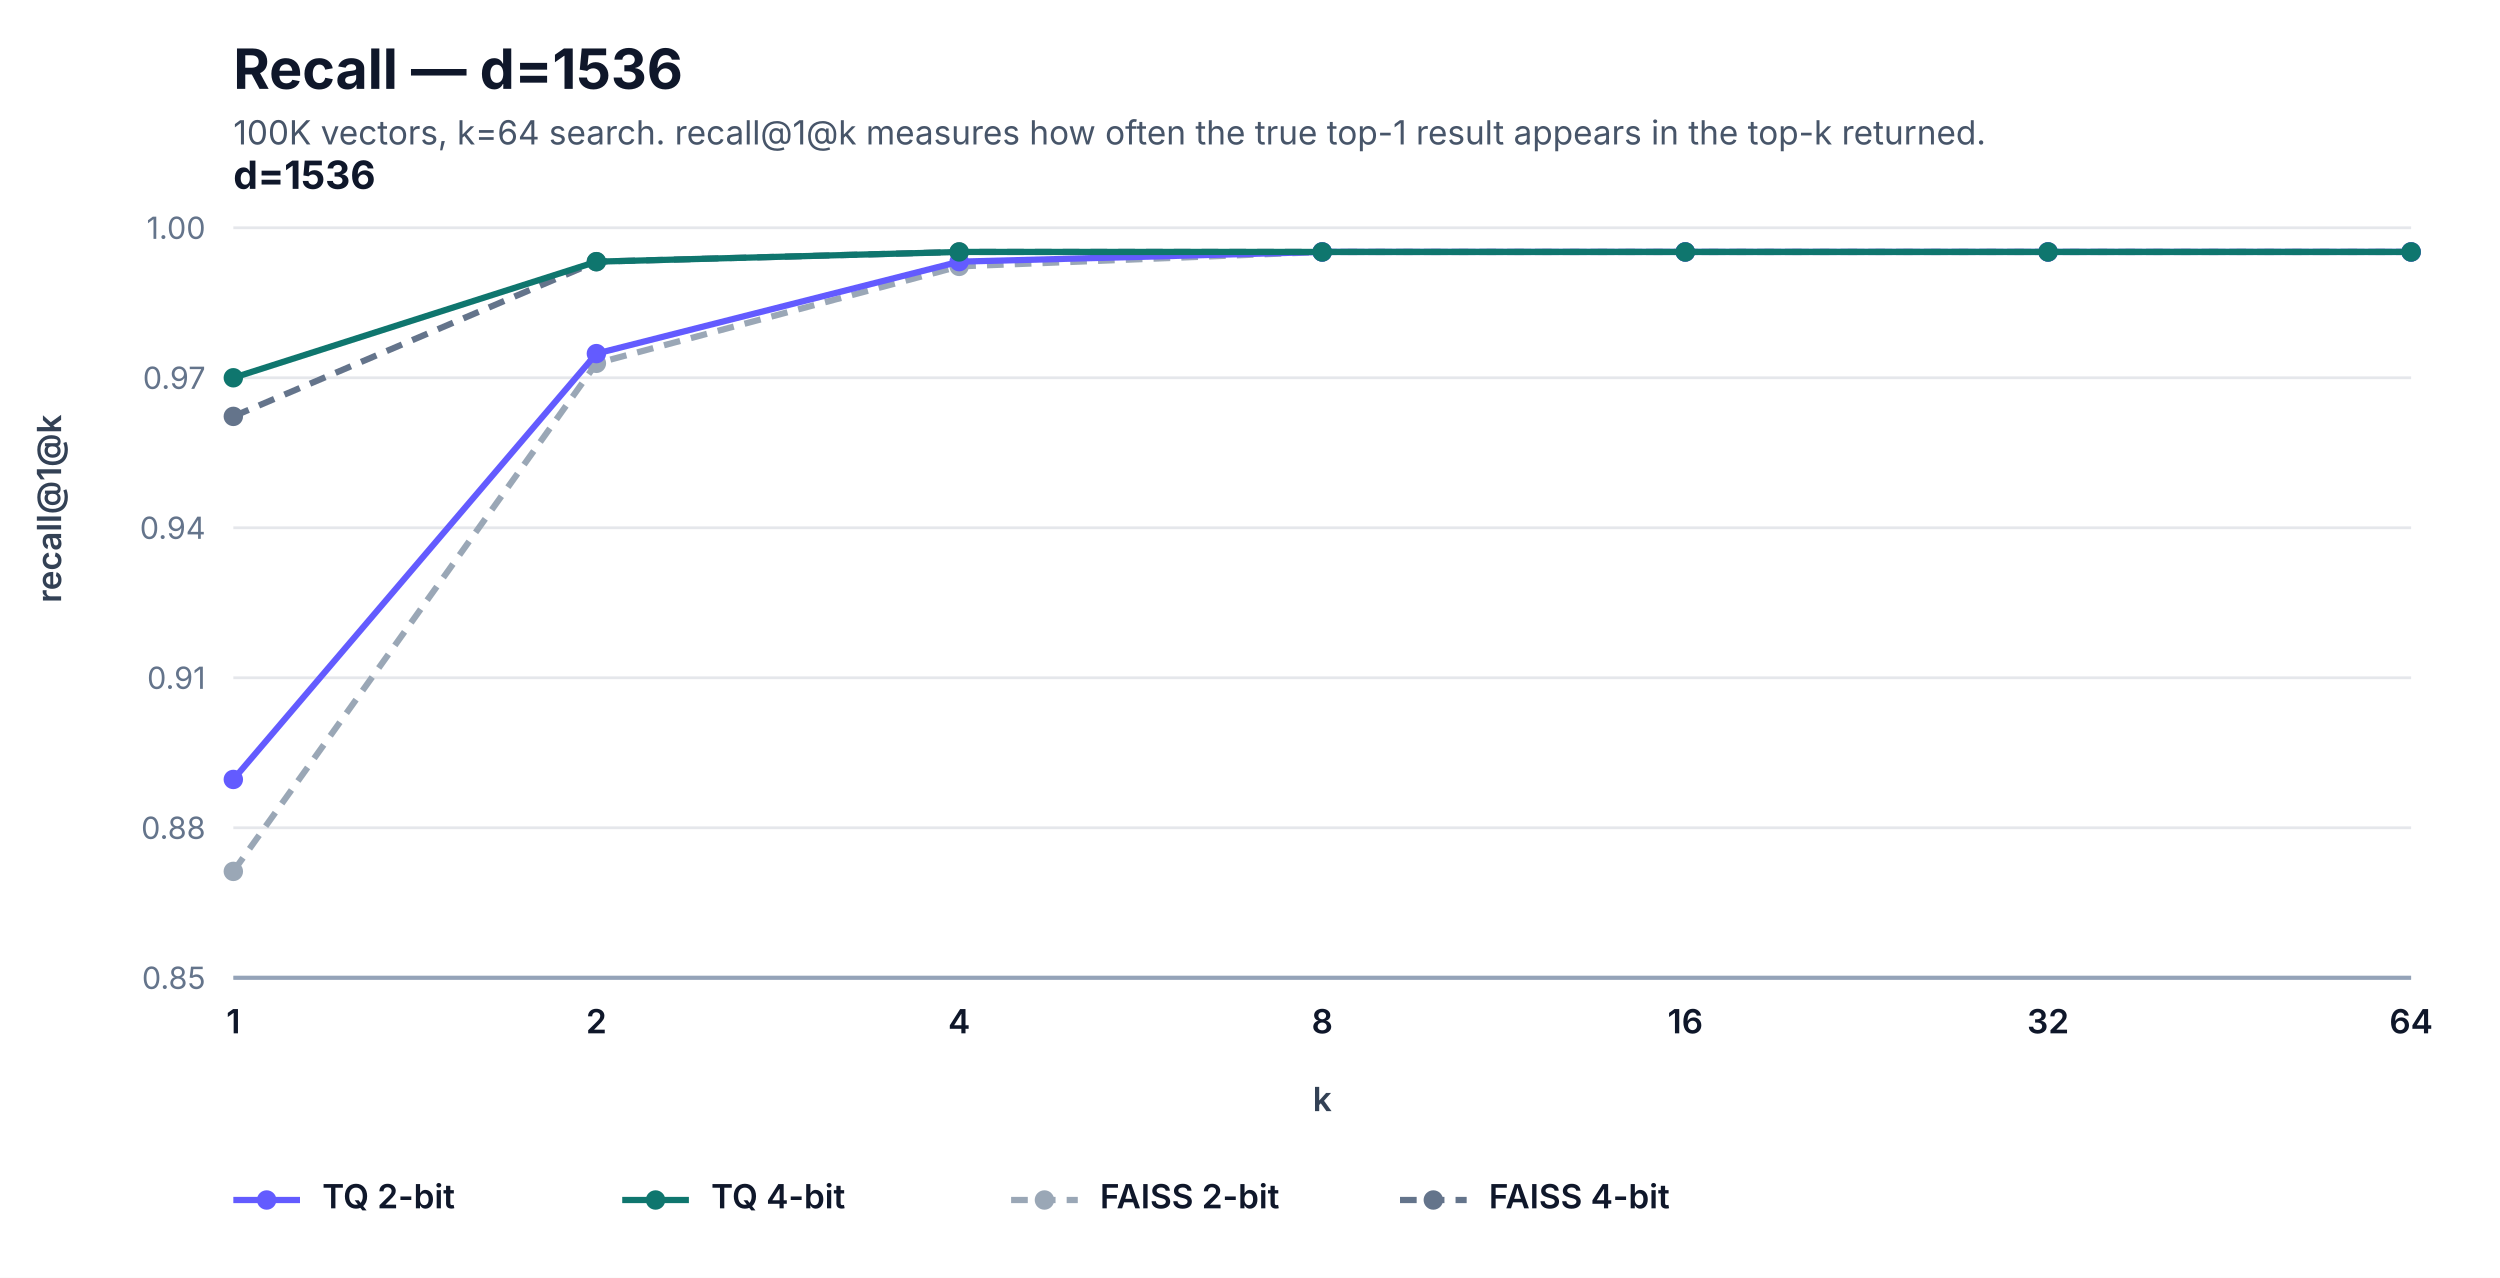
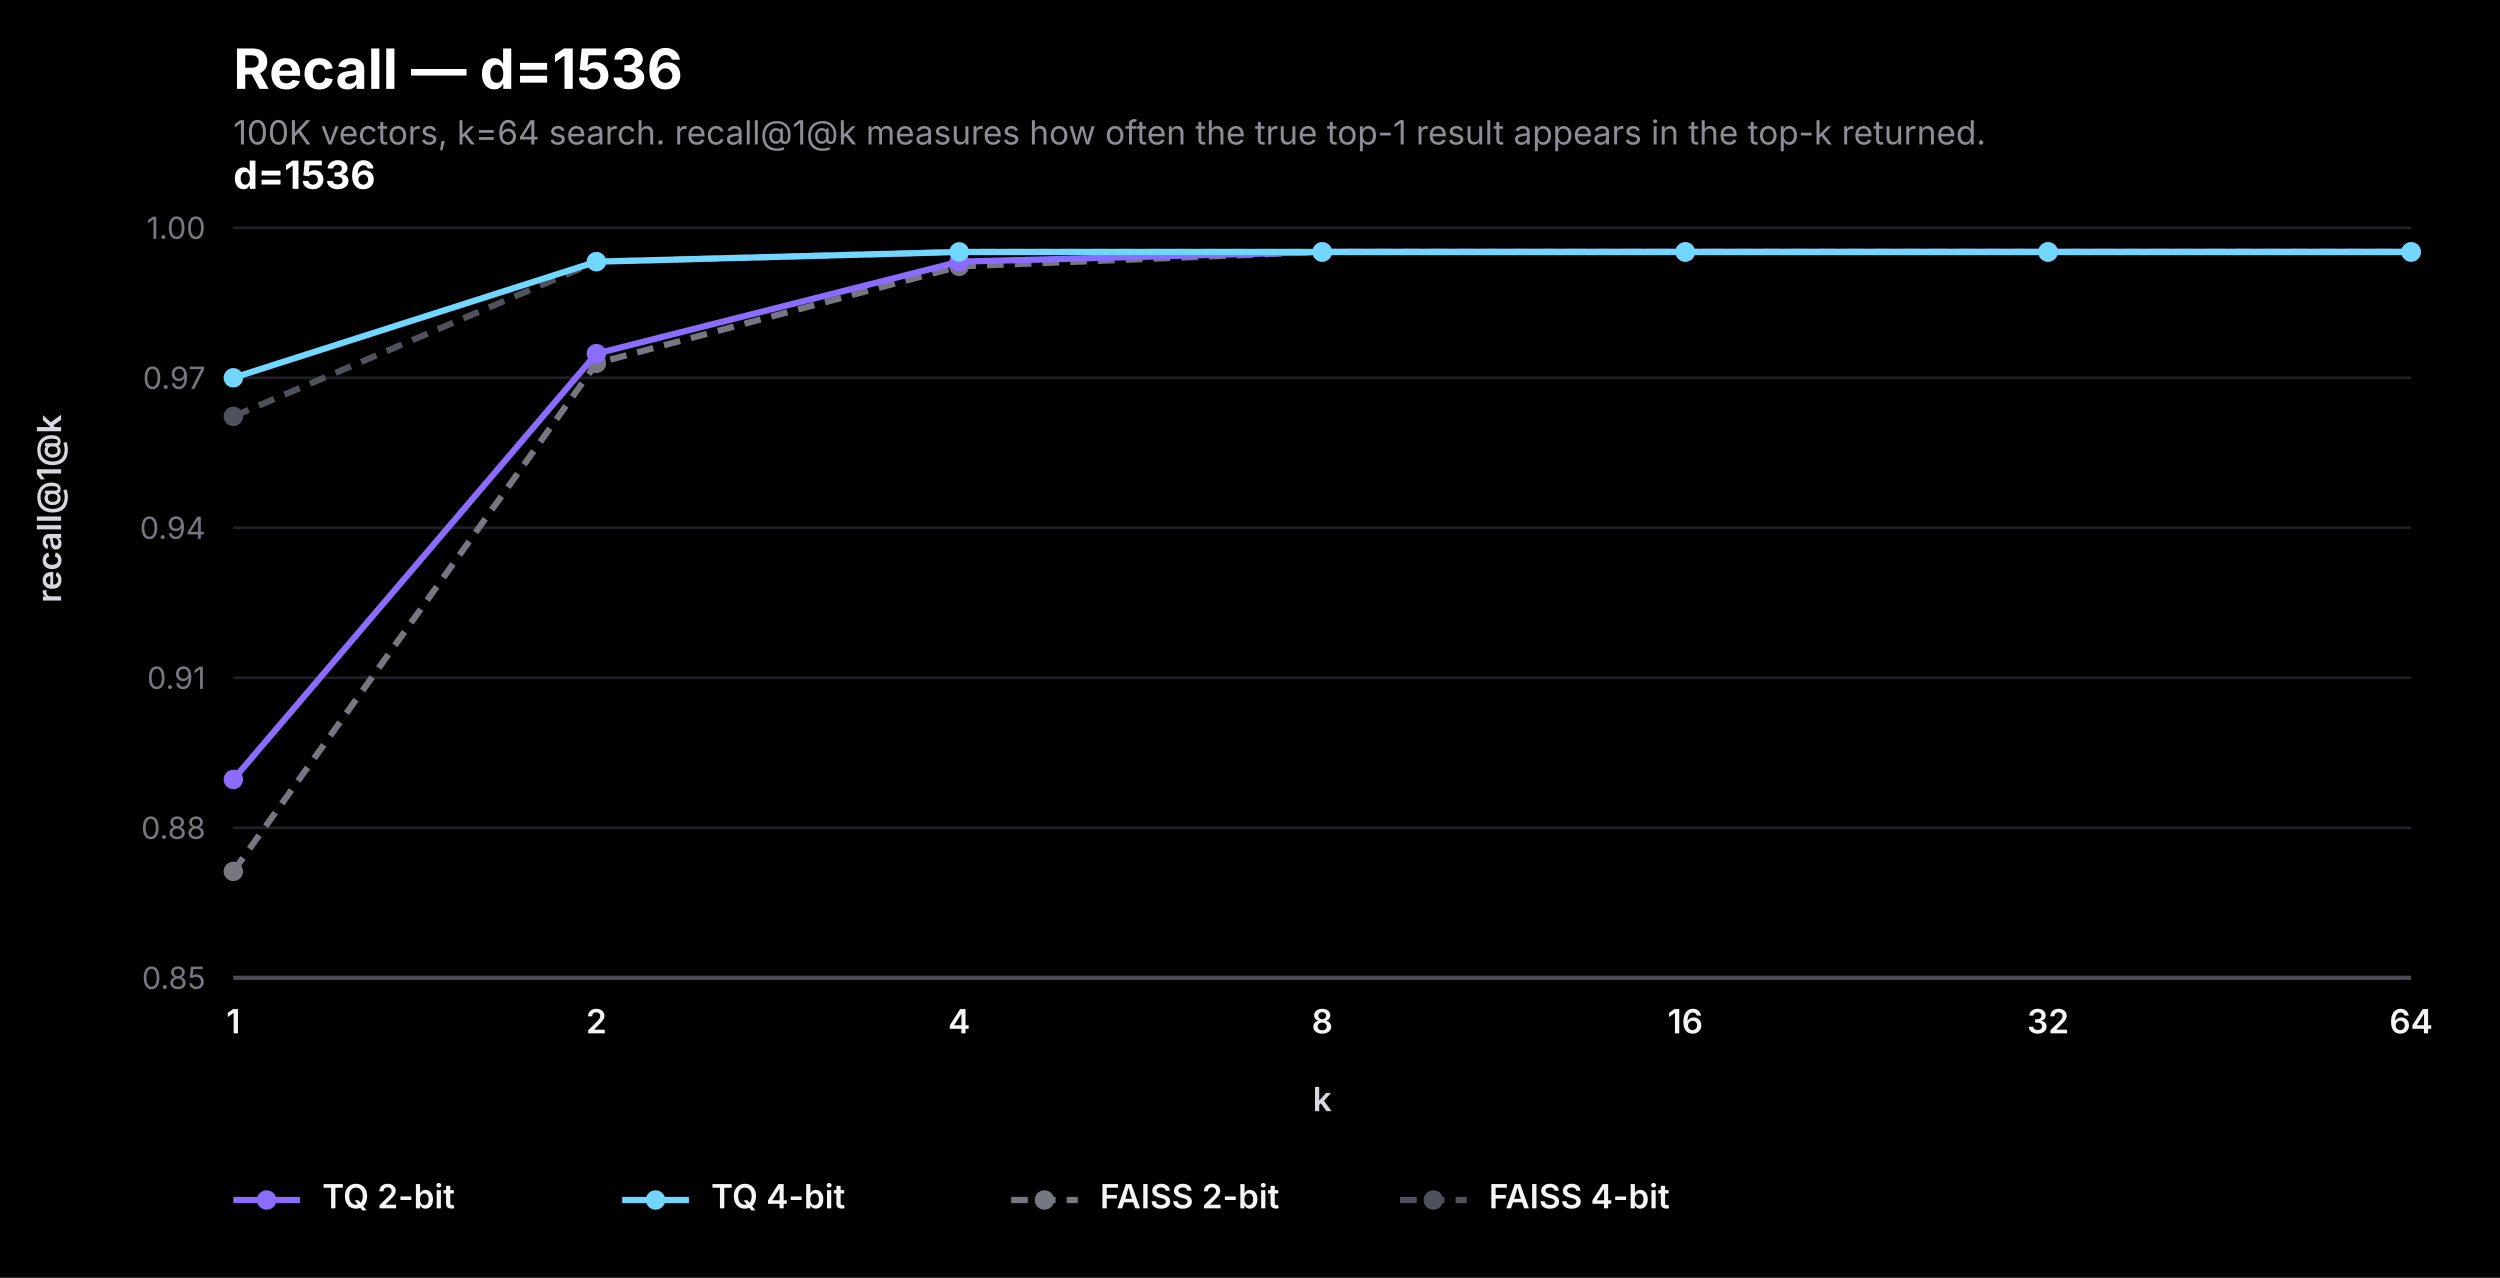
<svg xmlns="http://www.w3.org/2000/svg" width="900" height="460" viewBox="0 0 900 460" role="img" aria-label="Recall — d=1536">
  <style>
-   .title { font: 700 20px -apple-system, BlinkMacSystemFont, "Segoe UI", sans-serif; fill: #0f172a; }
-   .subtitle { font: 400 12px -apple-system, BlinkMacSystemFont, "Segoe UI", sans-serif; fill: #475569; }
-   .panel { font: 700 14px -apple-system, BlinkMacSystemFont, "Segoe UI", sans-serif; fill: #0f172a; }
-   .label { font: 600 12px -apple-system, BlinkMacSystemFont, "Segoe UI", sans-serif; fill: #0f172a; }
-   .secondary { font: 400 11px -apple-system, BlinkMacSystemFont, "Segoe UI", sans-serif; fill: #475569; }
-   .tick { font: 400 11px -apple-system, BlinkMacSystemFont, "Segoe UI", sans-serif; fill: #64748b; }
-   .value { font: 700 11px -apple-system, BlinkMacSystemFont, "Segoe UI", sans-serif; fill: #0f172a; }
-   .value-accent { font: 700 11px -apple-system, BlinkMacSystemFont, "Segoe UI", sans-serif; fill: #4338ca; }
-   .axis { font: 600 12px -apple-system, BlinkMacSystemFont, "Segoe UI", sans-serif; fill: #334155; }
-   .legend { font: 600 12px -apple-system, BlinkMacSystemFont, "Segoe UI", sans-serif; fill: #0f172a; }
+   text { font-family: -apple-system, BlinkMacSystemFont, "Segoe UI", sans-serif; }
+   .title { font: 700 20px -apple-system, BlinkMacSystemFont, "Segoe UI", sans-serif; fill: #ffffff; }
+   .subtitle { font: 400 12px -apple-system, BlinkMacSystemFont, "Segoe UI", sans-serif; fill: #8d8d96; }
+   .panel { font: 700 14px -apple-system, BlinkMacSystemFont, "Segoe UI", sans-serif; fill: #ffffff; }
+   .label { font: 600 12px -apple-system, BlinkMacSystemFont, "Segoe UI", sans-serif; fill: #f5f5f7; }
+   .secondary { font: 400 11px -apple-system, BlinkMacSystemFont, "Segoe UI", sans-serif; fill: #9c9ca6; }
+   .tick { font: 400 11px -apple-system, BlinkMacSystemFont, "Segoe UI", sans-serif; fill: #777782; }
+   .value { font: 700 11px -apple-system, BlinkMacSystemFont, "Segoe UI", sans-serif; fill: #f5f5f7; }
+   .value-accent { font: 700 11px -apple-system, BlinkMacSystemFont, "Segoe UI", sans-serif; fill: #d8d0ff; }
+   .axis { font: 600 12px -apple-system, BlinkMacSystemFont, "Segoe UI", sans-serif; fill: #d7d7df; }
+   .legend { font: 600 12px -apple-system, BlinkMacSystemFont, "Segoe UI", sans-serif; fill: #f5f5f7; }
</style>
-   <rect width="100%" height="100%" fill="#ffffff" />
+   <rect width="100%" height="100%" fill="#000000" />
  <text x="84" y="32" class="title">Recall — d=1536</text>
  <text x="84" y="52" class="subtitle">100K vectors, k=64 search. recall@1@k measures how often the true top-1 result appears in the top-k returned.</text>
-   <line x1="84" y1="352.0" x2="868" y2="352.0" stroke="#e5e7eb" stroke-width="1" />
+   <line x1="84" y1="352.0" x2="868" y2="352.0" stroke="#202026" stroke-width="1" />
  <text x="74" y="356.0" text-anchor="end" class="tick">0.85</text>
-   <line x1="84" y1="298.0" x2="868" y2="298.0" stroke="#e5e7eb" stroke-width="1" />
+   <line x1="84" y1="298.0" x2="868" y2="298.0" stroke="#202026" stroke-width="1" />
  <text x="74" y="302.0" text-anchor="end" class="tick">0.88</text>
-   <line x1="84" y1="244.0" x2="868" y2="244.0" stroke="#e5e7eb" stroke-width="1" />
+   <line x1="84" y1="244.0" x2="868" y2="244.0" stroke="#202026" stroke-width="1" />
  <text x="74" y="248.0" text-anchor="end" class="tick">0.91</text>
-   <line x1="84" y1="190.0" x2="868" y2="190.0" stroke="#e5e7eb" stroke-width="1" />
+   <line x1="84" y1="190.0" x2="868" y2="190.0" stroke="#202026" stroke-width="1" />
  <text x="74" y="194.0" text-anchor="end" class="tick">0.94</text>
-   <line x1="84" y1="136.0" x2="868" y2="136.0" stroke="#e5e7eb" stroke-width="1" />
+   <line x1="84" y1="136.0" x2="868" y2="136.0" stroke="#202026" stroke-width="1" />
  <text x="74" y="140.0" text-anchor="end" class="tick">0.97</text>
-   <line x1="84" y1="82.0" x2="868" y2="82.0" stroke="#e5e7eb" stroke-width="1" />
+   <line x1="84" y1="82.0" x2="868" y2="82.0" stroke="#202026" stroke-width="1" />
  <text x="74" y="86.0" text-anchor="end" class="tick">1.00</text>
-   <line x1="84" y1="352.0" x2="868" y2="352.0" stroke="#94a3b8" stroke-width="1.5" />
+   <line x1="84" y1="352.0" x2="868" y2="352.0" stroke="#4b4b56" stroke-width="1.5" />
  <text x="84" y="68" class="panel">d=1536</text>
  <text x="84.0" y="372" text-anchor="middle" class="label">1</text>
  <text x="214.7" y="372" text-anchor="middle" class="label">2</text>
  <text x="345.3" y="372" text-anchor="middle" class="label">4</text>
  <text x="476.0" y="372" text-anchor="middle" class="label">8</text>
  <text x="606.7" y="372" text-anchor="middle" class="label">16</text>
  <text x="737.3" y="372" text-anchor="middle" class="label">32</text>
  <text x="868.0" y="372" text-anchor="middle" class="label">64</text>
-   <path d="M 84.0,313.7 L 214.7,130.8 L 345.3,95.9 L 476.0,90.7 L 606.7,90.7 L 737.3,90.7 L 868.0,90.7" fill="none" stroke="#9aa7b6" stroke-width="2.25" stroke-dasharray="6 4" />
-   <circle cx="84.0" cy="313.7" r="3.5" fill="#9aa7b6" />
-   <circle cx="214.7" cy="130.8" r="3.5" fill="#9aa7b6" />
-   <circle cx="345.3" cy="95.9" r="3.5" fill="#9aa7b6" />
-   <circle cx="476.0" cy="90.7" r="3.5" fill="#9aa7b6" />
-   <circle cx="606.7" cy="90.7" r="3.5" fill="#9aa7b6" />
-   <circle cx="737.3" cy="90.7" r="3.5" fill="#9aa7b6" />
-   <circle cx="868.0" cy="90.7" r="3.5" fill="#9aa7b6" />
-   <path d="M 84.0,149.9 L 214.7,94.2 L 345.3,90.7 L 476.0,90.7 L 606.7,90.7 L 737.3,90.7 L 868.0,90.7" fill="none" stroke="#64748b" stroke-width="2.25" stroke-dasharray="6 4" />
-   <circle cx="84.0" cy="149.9" r="3.5" fill="#64748b" />
-   <circle cx="214.7" cy="94.2" r="3.5" fill="#64748b" />
-   <circle cx="345.3" cy="90.7" r="3.5" fill="#64748b" />
-   <circle cx="476.0" cy="90.7" r="3.5" fill="#64748b" />
-   <circle cx="606.7" cy="90.7" r="3.5" fill="#64748b" />
-   <circle cx="737.3" cy="90.7" r="3.5" fill="#64748b" />
-   <circle cx="868.0" cy="90.7" r="3.5" fill="#64748b" />
-   <path d="M 84.0,280.6 L 214.7,127.3 L 345.3,94.2 L 476.0,90.7 L 606.7,90.7 L 737.3,90.7 L 868.0,90.7" fill="none" stroke="#635bff" stroke-width="2.25" />
-   <circle cx="84.0" cy="280.6" r="3.5" fill="#635bff" />
-   <circle cx="214.7" cy="127.3" r="3.5" fill="#635bff" />
-   <circle cx="345.3" cy="94.2" r="3.5" fill="#635bff" />
-   <circle cx="476.0" cy="90.7" r="3.5" fill="#635bff" />
-   <circle cx="606.7" cy="90.7" r="3.5" fill="#635bff" />
-   <circle cx="737.3" cy="90.7" r="3.5" fill="#635bff" />
-   <circle cx="868.0" cy="90.7" r="3.5" fill="#635bff" />
-   <path d="M 84.0,136.0 L 214.7,94.2 L 345.3,90.7 L 476.0,90.7 L 606.7,90.7 L 737.3,90.7 L 868.0,90.7" fill="none" stroke="#0f766e" stroke-width="2.25" />
-   <circle cx="84.0" cy="136.0" r="3.5" fill="#0f766e" />
-   <circle cx="214.7" cy="94.2" r="3.5" fill="#0f766e" />
-   <circle cx="345.3" cy="90.7" r="3.5" fill="#0f766e" />
-   <circle cx="476.0" cy="90.7" r="3.5" fill="#0f766e" />
-   <circle cx="606.7" cy="90.7" r="3.5" fill="#0f766e" />
-   <circle cx="737.3" cy="90.7" r="3.5" fill="#0f766e" />
-   <circle cx="868.0" cy="90.7" r="3.5" fill="#0f766e" />
+   <path d="M 84.0,313.7 L 214.7,130.8 L 345.3,95.9 L 476.0,90.7 L 606.7,90.7 L 737.3,90.7 L 868.0,90.7" fill="none" stroke="#777782" stroke-width="2.25" stroke-dasharray="6 4" />
+   <circle cx="84.0" cy="313.7" r="3.5" fill="#777782" />
+   <circle cx="214.7" cy="130.8" r="3.5" fill="#777782" />
+   <circle cx="345.3" cy="95.9" r="3.5" fill="#777782" />
+   <circle cx="476.0" cy="90.7" r="3.5" fill="#777782" />
+   <circle cx="606.7" cy="90.7" r="3.5" fill="#777782" />
+   <circle cx="737.3" cy="90.7" r="3.5" fill="#777782" />
+   <circle cx="868.0" cy="90.7" r="3.5" fill="#777782" />
+   <path d="M 84.0,149.9 L 214.7,94.2 L 345.3,90.7 L 476.0,90.7 L 606.7,90.7 L 737.3,90.7 L 868.0,90.7" fill="none" stroke="#4f515c" stroke-width="2.25" stroke-dasharray="6 4" />
+   <circle cx="84.0" cy="149.9" r="3.5" fill="#4f515c" />
+   <circle cx="214.7" cy="94.2" r="3.5" fill="#4f515c" />
+   <circle cx="345.3" cy="90.7" r="3.5" fill="#4f515c" />
+   <circle cx="476.0" cy="90.7" r="3.5" fill="#4f515c" />
+   <circle cx="606.7" cy="90.7" r="3.5" fill="#4f515c" />
+   <circle cx="737.3" cy="90.7" r="3.5" fill="#4f515c" />
+   <circle cx="868.0" cy="90.7" r="3.5" fill="#4f515c" />
+   <path d="M 84.0,280.6 L 214.7,127.3 L 345.3,94.2 L 476.0,90.7 L 606.7,90.7 L 737.3,90.7 L 868.0,90.7" fill="none" stroke="#8b6cff" stroke-width="2.25" />
+   <circle cx="84.0" cy="280.6" r="3.5" fill="#8b6cff" />
+   <circle cx="214.7" cy="127.3" r="3.5" fill="#8b6cff" />
+   <circle cx="345.3" cy="94.2" r="3.5" fill="#8b6cff" />
+   <circle cx="476.0" cy="90.7" r="3.5" fill="#8b6cff" />
+   <circle cx="606.7" cy="90.7" r="3.5" fill="#8b6cff" />
+   <circle cx="737.3" cy="90.7" r="3.5" fill="#8b6cff" />
+   <circle cx="868.0" cy="90.7" r="3.5" fill="#8b6cff" />
+   <path d="M 84.0,136.0 L 214.7,94.2 L 345.3,90.7 L 476.0,90.7 L 606.7,90.7 L 737.3,90.7 L 868.0,90.7" fill="none" stroke="#72d7ff" stroke-width="2.25" />
+   <circle cx="84.0" cy="136.0" r="3.5" fill="#72d7ff" />
+   <circle cx="214.7" cy="94.2" r="3.5" fill="#72d7ff" />
+   <circle cx="345.3" cy="90.7" r="3.5" fill="#72d7ff" />
+   <circle cx="476.0" cy="90.7" r="3.5" fill="#72d7ff" />
+   <circle cx="606.7" cy="90.7" r="3.5" fill="#72d7ff" />
+   <circle cx="737.3" cy="90.7" r="3.5" fill="#72d7ff" />
+   <circle cx="868.0" cy="90.7" r="3.5" fill="#72d7ff" />
  <text x="22" y="217.0" transform="rotate(-90, 22, 217.0)" class="axis">recall@1@k</text>
  <text x="476.0" y="400" text-anchor="middle" class="axis">k</text>
-   <line x1="84" y1="432" x2="108" y2="432" stroke="#635bff" stroke-width="2.25" />
-   <circle cx="96" cy="432" r="3.5" fill="#635bff" />
+   <line x1="84" y1="432" x2="108" y2="432" stroke="#8b6cff" stroke-width="2.25" />
+   <circle cx="96" cy="432" r="3.5" fill="#8b6cff" />
  <text x="116" y="435" class="legend">TQ 2-bit</text>
-   <line x1="224" y1="432" x2="248" y2="432" stroke="#0f766e" stroke-width="2.25" />
-   <circle cx="236" cy="432" r="3.5" fill="#0f766e" />
+   <line x1="224" y1="432" x2="248" y2="432" stroke="#72d7ff" stroke-width="2.25" />
+   <circle cx="236" cy="432" r="3.5" fill="#72d7ff" />
  <text x="256" y="435" class="legend">TQ 4-bit</text>
-   <line x1="364" y1="432" x2="388" y2="432" stroke="#9aa7b6" stroke-width="2.25" stroke-dasharray="6 4" />
-   <circle cx="376" cy="432" r="3.5" fill="#9aa7b6" />
+   <line x1="364" y1="432" x2="388" y2="432" stroke="#777782" stroke-width="2.25" stroke-dasharray="6 4" />
+   <circle cx="376" cy="432" r="3.5" fill="#777782" />
  <text x="396" y="435" class="legend">FAISS 2-bit</text>
-   <line x1="504" y1="432" x2="528" y2="432" stroke="#64748b" stroke-width="2.25" stroke-dasharray="6 4" />
-   <circle cx="516" cy="432" r="3.5" fill="#64748b" />
+   <line x1="504" y1="432" x2="528" y2="432" stroke="#4f515c" stroke-width="2.25" stroke-dasharray="6 4" />
+   <circle cx="516" cy="432" r="3.5" fill="#4f515c" />
  <text x="536" y="435" class="legend">FAISS 4-bit</text>
</svg>
